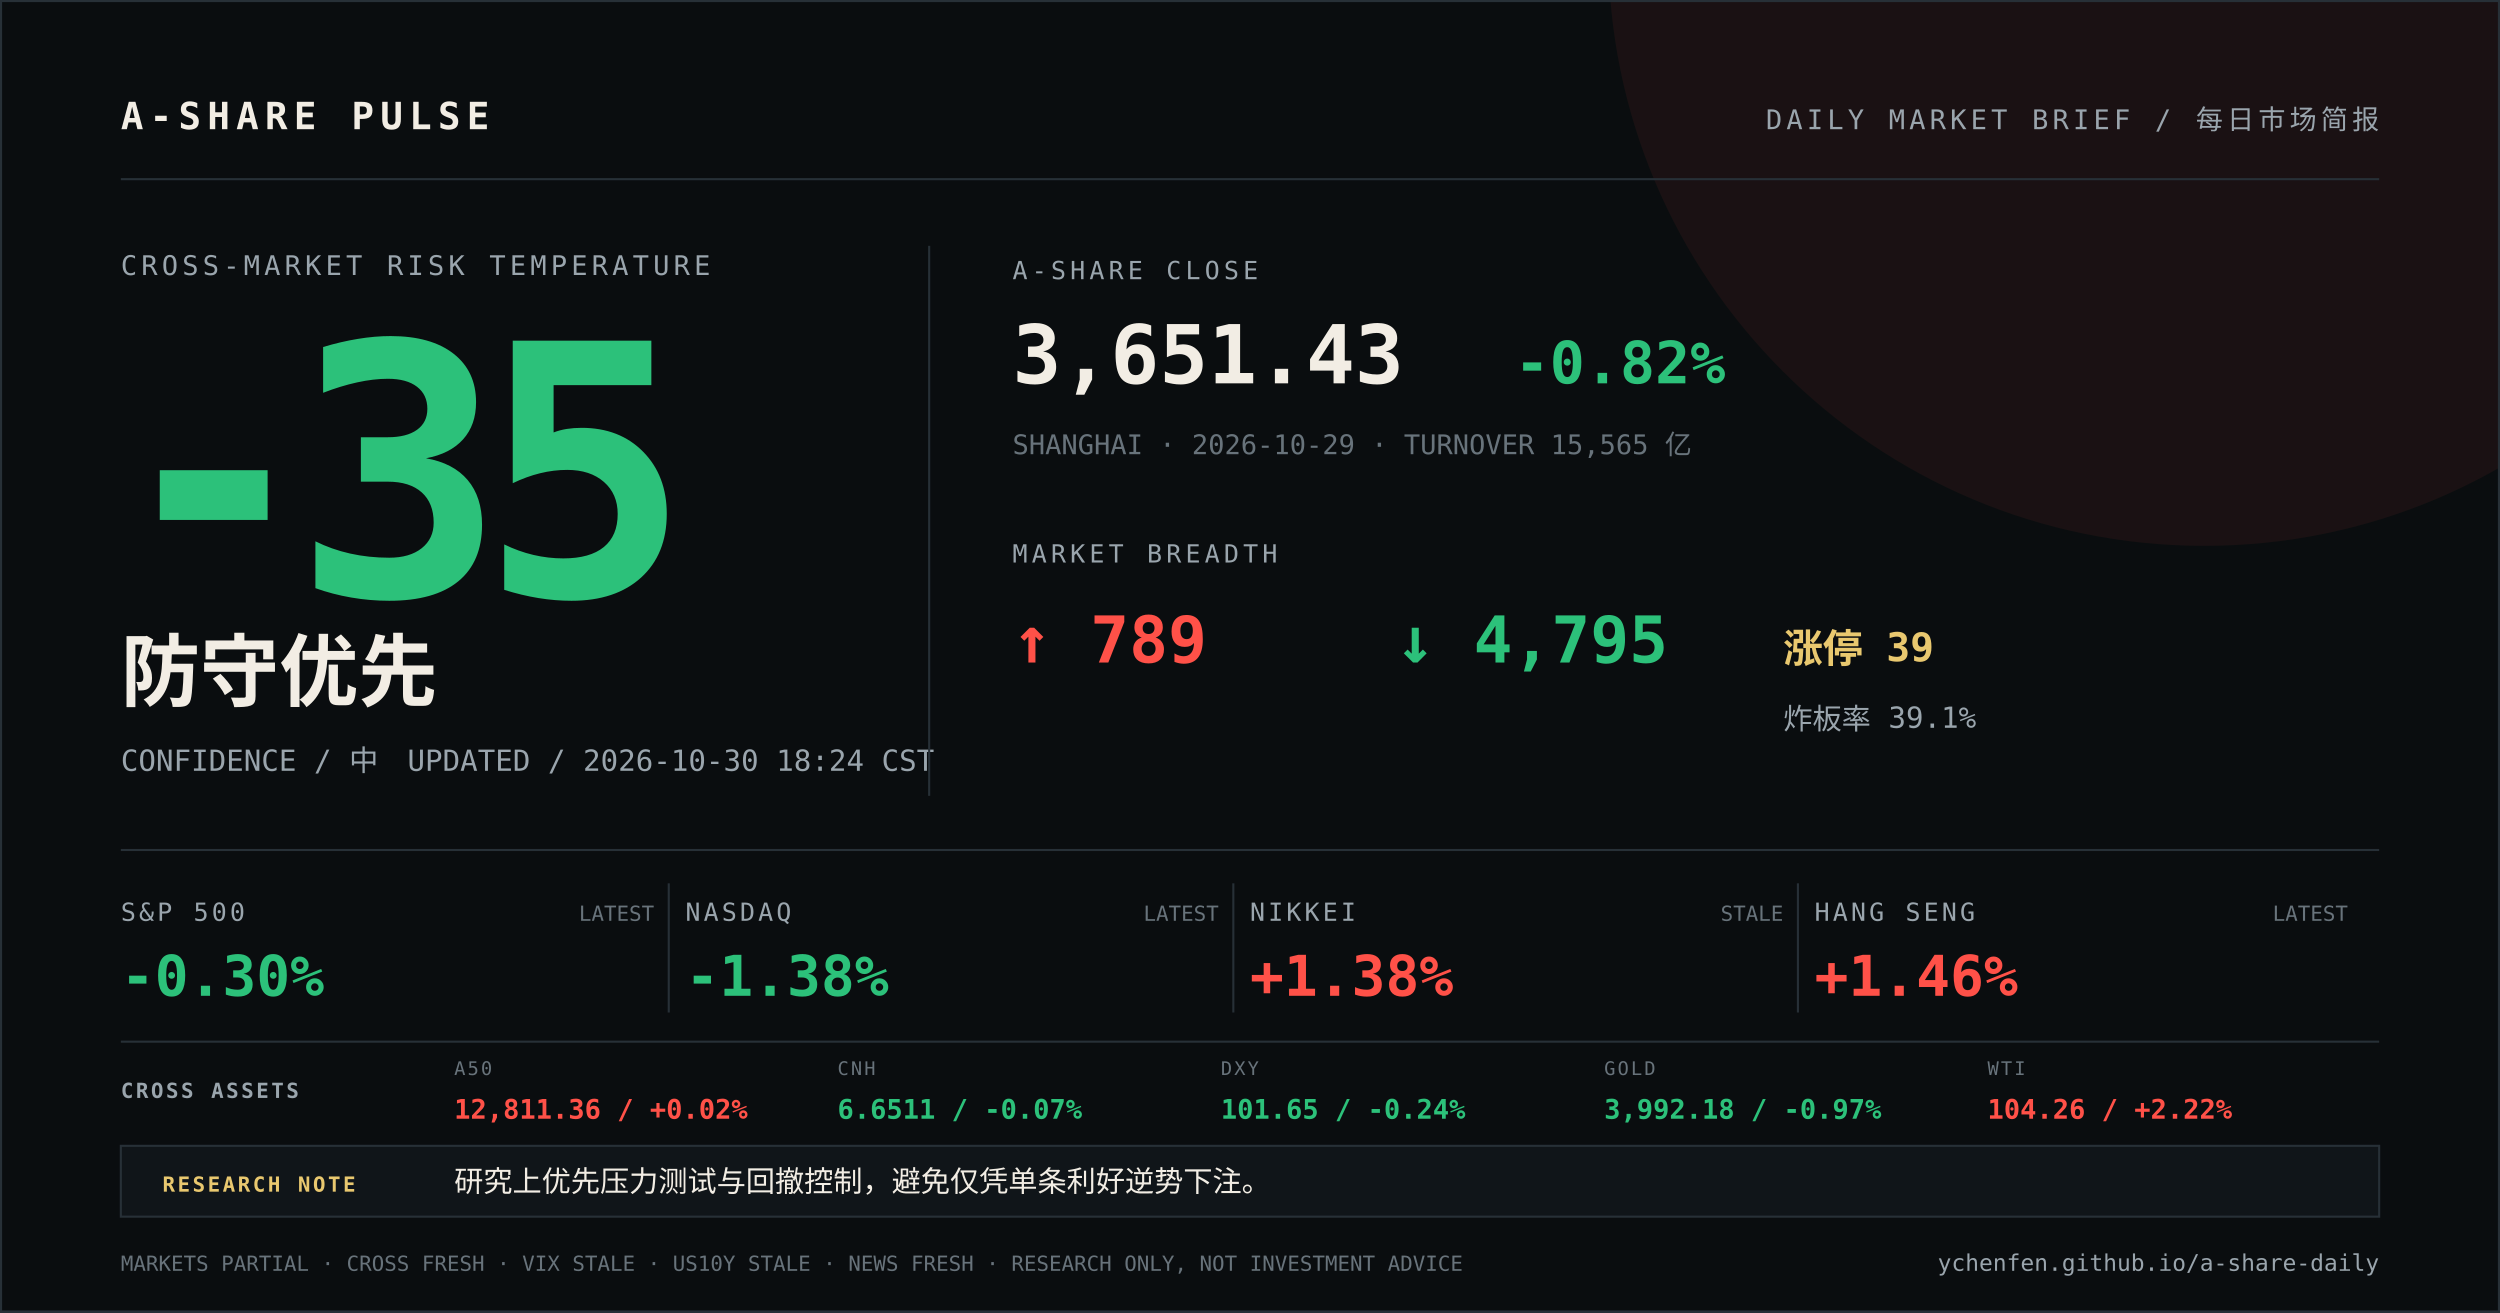
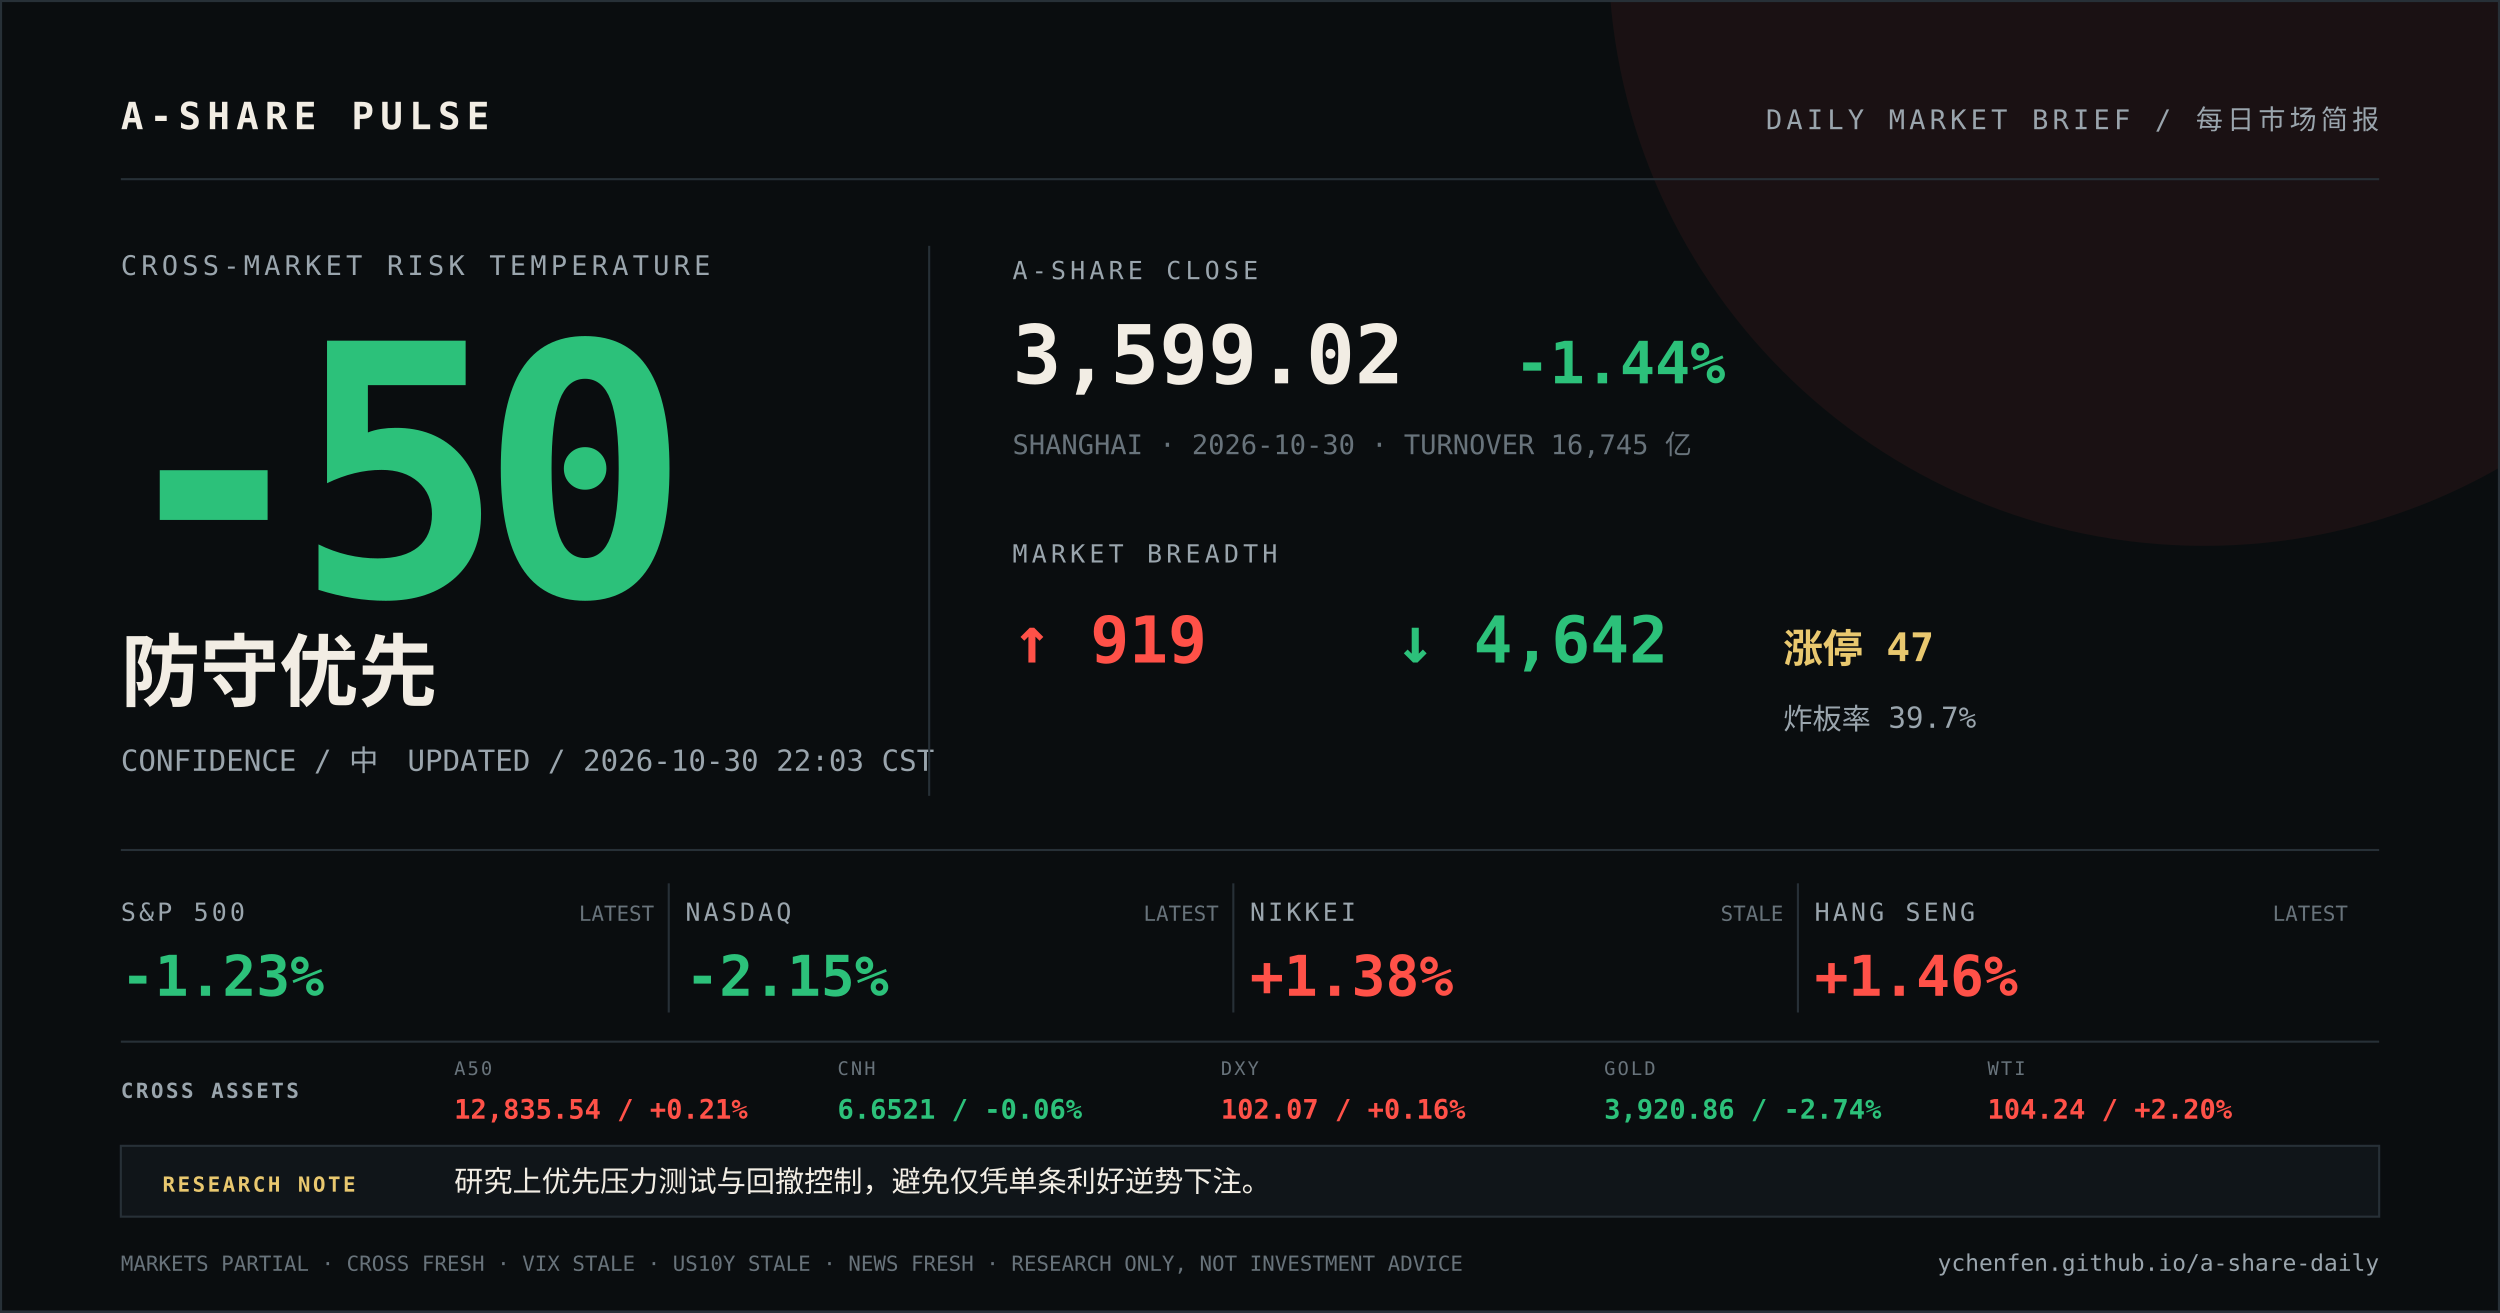
<svg xmlns="http://www.w3.org/2000/svg" width="1200" height="630" viewBox="0 0 1200 630">
  <rect width="1200" height="630" fill="#0a0d0f" />
  <circle cx="1058" cy="-24" r="286" fill="#ff5148" opacity="0.07" />
  <path d="M0 0H1200V630H0Z" fill="none" stroke="#273037" stroke-width="2" />
  <g font-family="DIN Alternate, SFMono-Regular, Menlo, monospace">
    <text x="58" y="62" fill="#f2ede4" font-size="18" font-weight="700" letter-spacing="3">A-SHARE PULSE</text>
    <text x="1142" y="62" fill="#9aa5ad" font-size="13" text-anchor="end" letter-spacing="2">DAILY MARKET BRIEF / 每日市场简报</text>
    <line x1="58" y1="86" x2="1142" y2="86" stroke="#273037" />
    <text x="58" y="132" fill="#9aa5ad" font-size="13" letter-spacing="2">CROSS-MARKET RISK TEMPERATURE</text>
-     <text x="52" y="286" fill="#2cc17a" font-size="168" font-weight="800" letter-spacing="-12">-35</text>
+     <text x="52" y="286" fill="#2cc17a" font-size="168" font-weight="800" letter-spacing="-12">-50</text>
    <text x="58" y="336" fill="#f2ede4" font-size="38" font-weight="700">防守优先</text>
-     <text x="58" y="370" fill="#9aa5ad" font-size="14">CONFIDENCE / 中　UPDATED / 2026-10-30 18:24 CST</text>
+     <text x="58" y="370" fill="#9aa5ad" font-size="14">CONFIDENCE / 中　UPDATED / 2026-10-30 22:03 CST</text>
    <line x1="446" y1="118" x2="446" y2="382" stroke="#273037" />
    <text x="486" y="134" fill="#9aa5ad" font-size="12" letter-spacing="2">A-SHARE CLOSE</text>
-     <text x="486" y="184" fill="#f2ede4" font-size="39" font-weight="700">3,651.43</text>
-     <text x="727" y="184" fill="#2cc17a" font-size="28" font-weight="700">-0.82%</text>
-     <text x="486" y="218" fill="#68737b" font-size="13">SHANGHAI · 2026-10-29 · TURNOVER 15,565 亿</text>
+     <text x="486" y="184" fill="#f2ede4" font-size="39" font-weight="700">3,599.02</text>
+     <text x="727" y="184" fill="#2cc17a" font-size="28" font-weight="700">-1.44%</text>
+     <text x="486" y="218" fill="#68737b" font-size="13">SHANGHAI · 2026-10-30 · TURNOVER 16,745 亿</text>
    <text x="486" y="270" fill="#9aa5ad" font-size="12" letter-spacing="2">MARKET BREADTH</text>
-     <text x="486" y="318" fill="#ff5148" font-size="31" font-weight="700">↑ 789</text>
-     <text x="670" y="318" fill="#2cc17a" font-size="31" font-weight="700">↓ 4,795</text>
-     <text x="856" y="318" fill="#e9c86f" font-size="19" font-weight="700">涨停 39</text>
-     <text x="856" y="350" fill="#9aa5ad" font-size="14">炸板率 39.1%</text>
+     <text x="486" y="318" fill="#ff5148" font-size="31" font-weight="700">↑ 919</text>
+     <text x="670" y="318" fill="#2cc17a" font-size="31" font-weight="700">↓ 4,642</text>
+     <text x="856" y="318" fill="#e9c86f" font-size="19" font-weight="700">涨停 47</text>
+     <text x="856" y="350" fill="#9aa5ad" font-size="14">炸板率 39.7%</text>
    <line x1="58" y1="408" x2="1142" y2="408" stroke="#273037" />
    <text x="58" y="442" fill="#9aa5ad" font-size="12" letter-spacing="1.5">S&amp;P 500</text>
-     <text x="58" y="478" fill="#2cc17a" font-size="27" font-weight="700">-0.30%</text>
+     <text x="58" y="478" fill="#2cc17a" font-size="27" font-weight="700">-1.23%</text>
    <text x="314" y="442" fill="#68737b" font-size="10" text-anchor="end">LATEST</text>
    <line x1="321" y1="424" x2="321" y2="486" stroke="#273037" />
    <text x="329" y="442" fill="#9aa5ad" font-size="12" letter-spacing="1.5">NASDAQ</text>
-     <text x="329" y="478" fill="#2cc17a" font-size="27" font-weight="700">-1.38%</text>
+     <text x="329" y="478" fill="#2cc17a" font-size="27" font-weight="700">-2.15%</text>
    <text x="585" y="442" fill="#68737b" font-size="10" text-anchor="end">LATEST</text>
    <line x1="592" y1="424" x2="592" y2="486" stroke="#273037" />
    <text x="600" y="442" fill="#9aa5ad" font-size="12" letter-spacing="1.5">NIKKEI</text>
    <text x="600" y="478" fill="#ff5148" font-size="27" font-weight="700">+1.38%</text>
    <text x="856" y="442" fill="#68737b" font-size="10" text-anchor="end">STALE</text>
    <line x1="863" y1="424" x2="863" y2="486" stroke="#273037" />
    <text x="871" y="442" fill="#9aa5ad" font-size="12" letter-spacing="1.5">HANG SENG</text>
    <text x="871" y="478" fill="#ff5148" font-size="27" font-weight="700">+1.46%</text>
    <text x="1127" y="442" fill="#68737b" font-size="10" text-anchor="end">LATEST</text>
    <line x1="58" y1="500" x2="1142" y2="500" stroke="#273037" />
    <text x="58" y="527" fill="#9aa5ad" font-size="10" font-weight="700" letter-spacing="1.2">CROSS ASSETS</text>
    <text x="218" y="516" fill="#68737b" font-size="9" letter-spacing="1">A50</text>
-     <text x="218" y="537" fill="#ff5148" font-size="13" font-weight="700">12,811.36 / +0.02%</text>
+     <text x="218" y="537" fill="#ff5148" font-size="13" font-weight="700">12,835.54 / +0.21%</text>
    <text x="402" y="516" fill="#68737b" font-size="9" letter-spacing="1">CNH</text>
-     <text x="402" y="537" fill="#2cc17a" font-size="13" font-weight="700">6.6511 / -0.07%</text>
+     <text x="402" y="537" fill="#2cc17a" font-size="13" font-weight="700">6.6521 / -0.06%</text>
    <text x="586" y="516" fill="#68737b" font-size="9" letter-spacing="1">DXY</text>
-     <text x="586" y="537" fill="#2cc17a" font-size="13" font-weight="700">101.65 / -0.24%</text>
+     <text x="586" y="537" fill="#ff5148" font-size="13" font-weight="700">102.07 / +0.16%</text>
    <text x="770" y="516" fill="#68737b" font-size="9" letter-spacing="1">GOLD</text>
-     <text x="770" y="537" fill="#2cc17a" font-size="13" font-weight="700">3,992.18 / -0.97%</text>
+     <text x="770" y="537" fill="#2cc17a" font-size="13" font-weight="700">3,920.86 / -2.74%</text>
    <text x="954" y="516" fill="#68737b" font-size="9" letter-spacing="1">WTI</text>
-     <text x="954" y="537" fill="#ff5148" font-size="13" font-weight="700">104.26 / +2.22%</text>
+     <text x="954" y="537" fill="#ff5148" font-size="13" font-weight="700">104.24 / +2.20%</text>
    <rect x="58" y="550" width="1084" height="34" fill="#101519" stroke="#273037" />
    <text x="78" y="572" fill="#e9c86f" font-size="10" font-weight="700" letter-spacing="1.2">RESEARCH NOTE</text>
    <text x="218" y="572" fill="#f2ede4" font-size="14">研究上优先压力测试与回撤控制，避免仅凭单条利好逆势下注。</text>
    <text x="58" y="610" fill="#68737b" font-size="10">MARKETS PARTIAL · CROSS FRESH · VIX STALE · US10Y STALE · NEWS FRESH · RESEARCH ONLY, NOT INVESTMENT ADVICE</text>
    <text x="1142" y="610" fill="#9aa5ad" font-size="11" text-anchor="end">ychenfen.github.io/a-share-daily</text>
  </g>
</svg>
